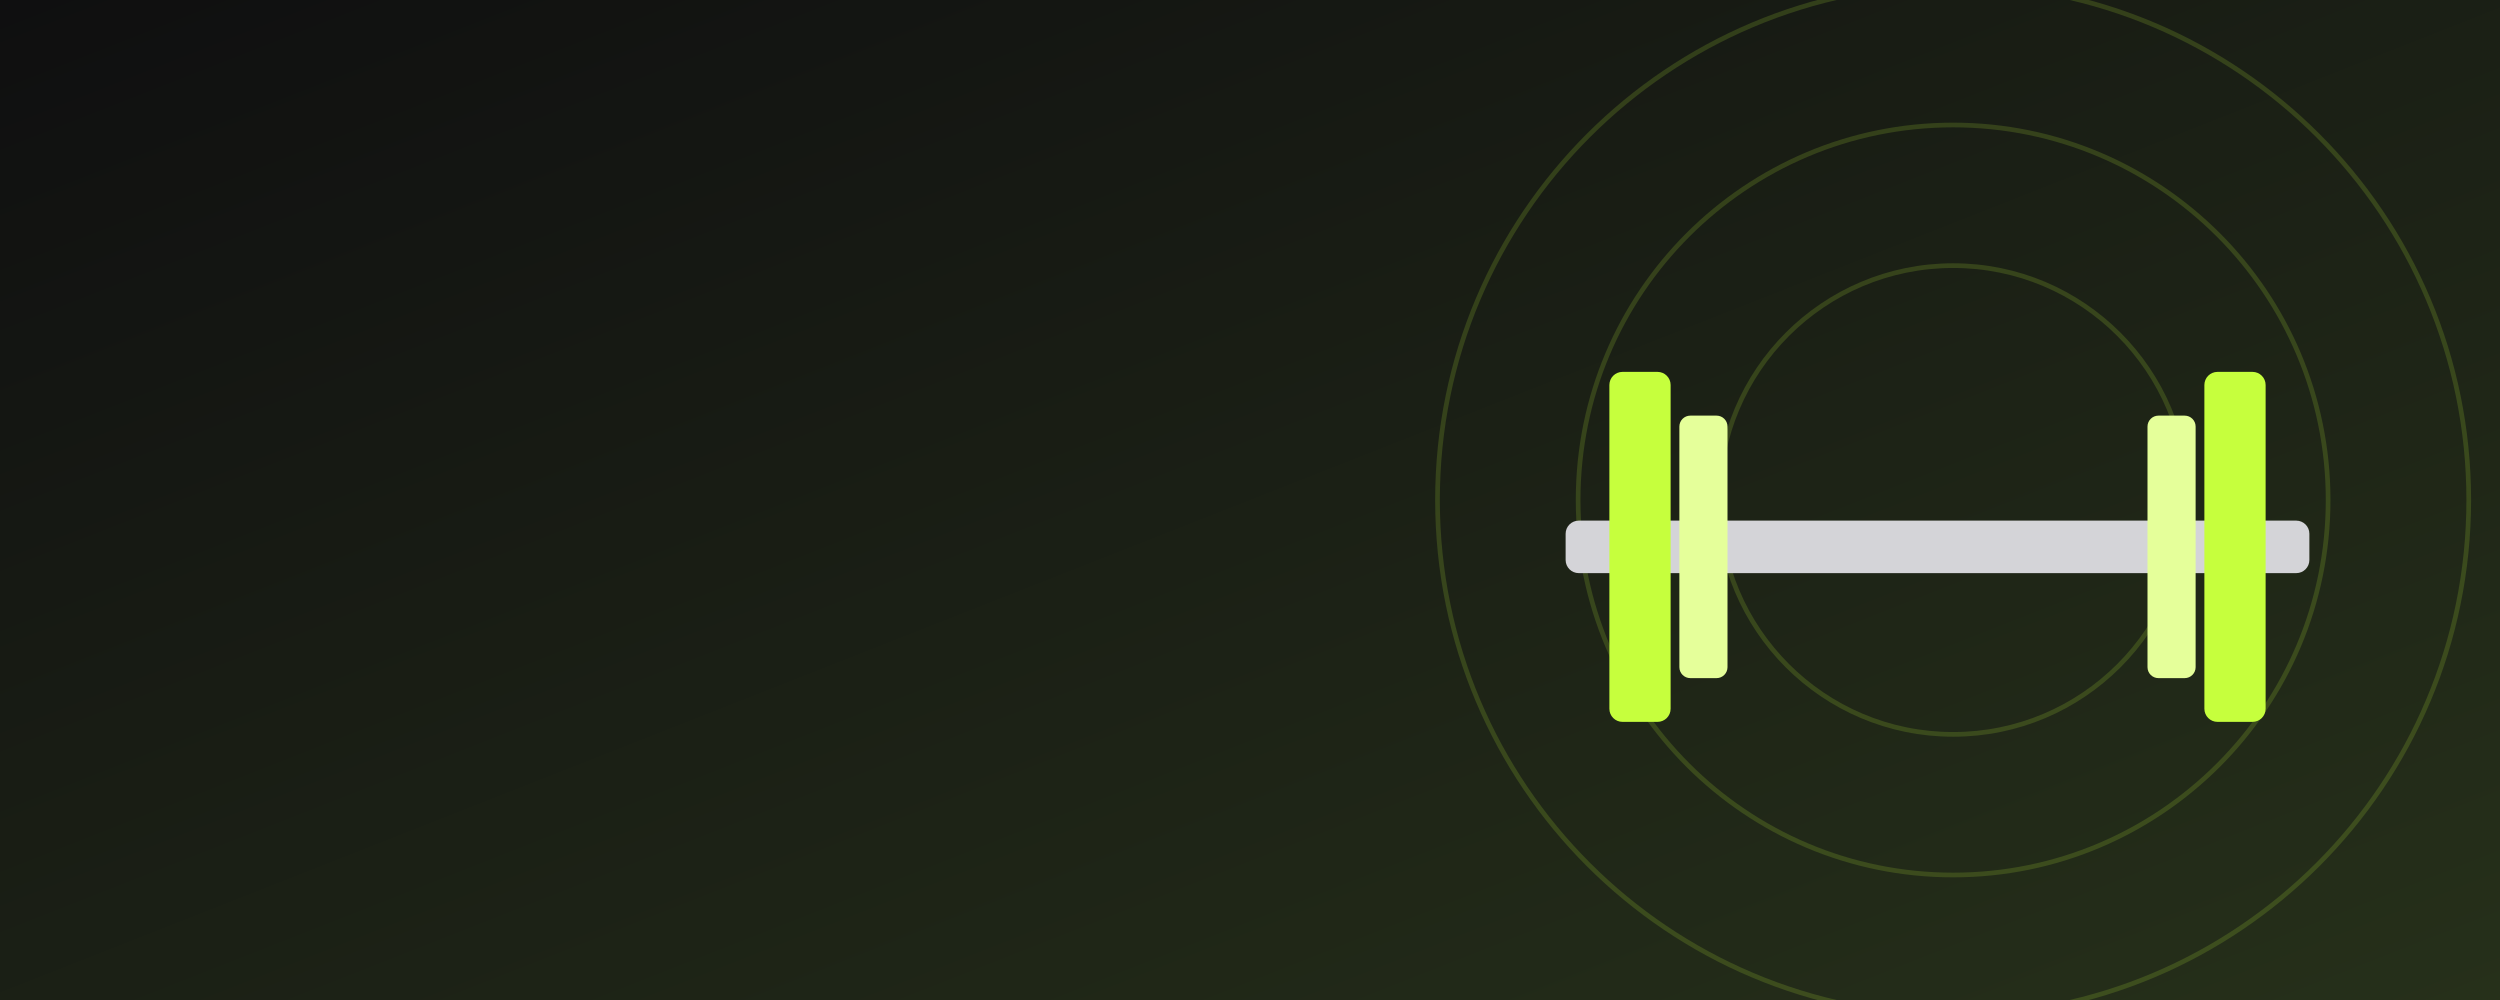
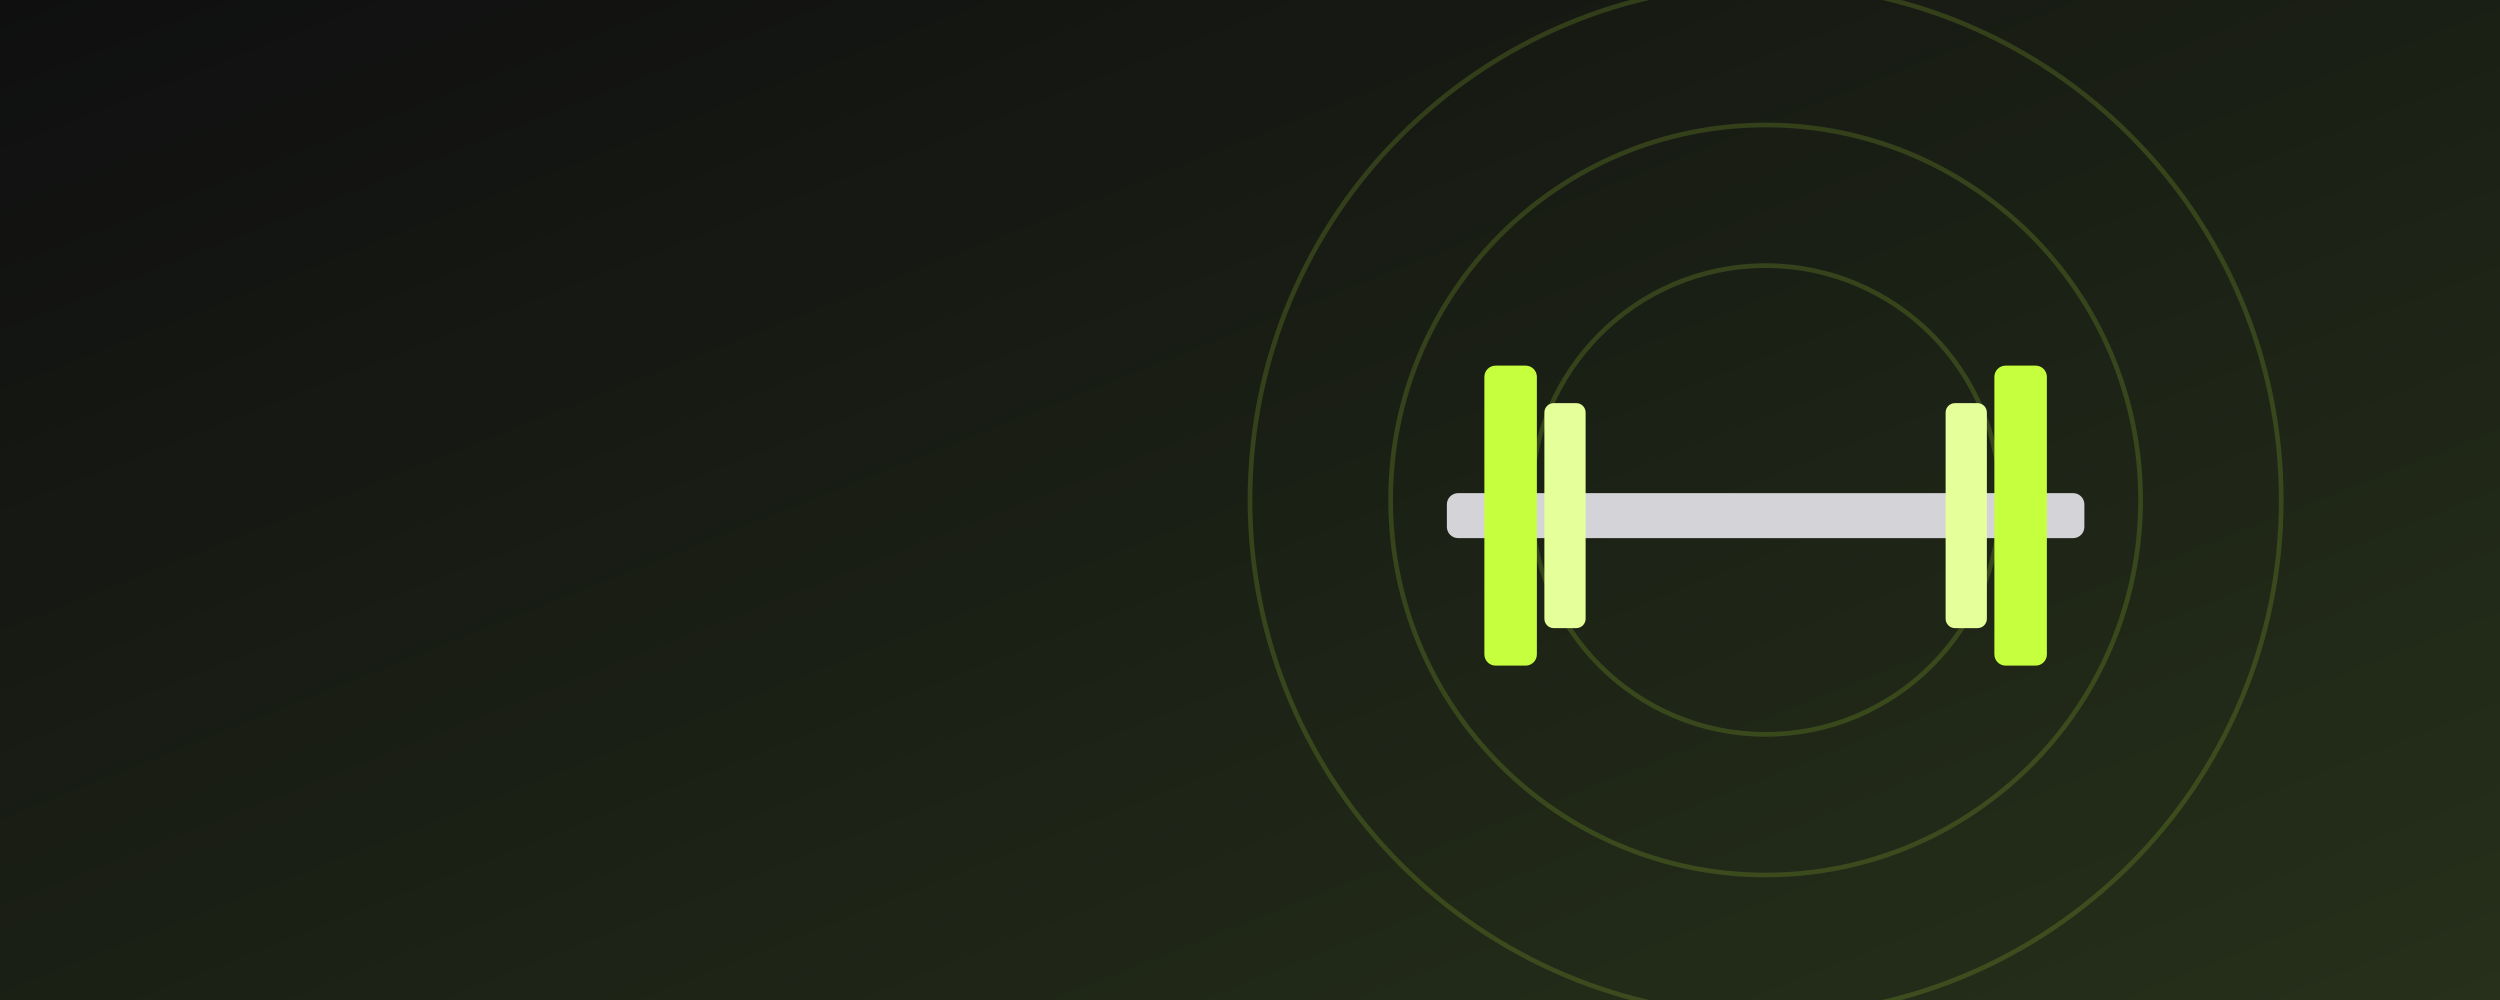
<svg xmlns="http://www.w3.org/2000/svg" viewBox="0 0 1600 640" preserveAspectRatio="xMidYMid slice" aria-hidden="true">
  <defs>
    <linearGradient id="g" x1="0" y1="0" x2="1" y2="1">
      <stop offset="0" stop-color="#0f0f10" />
      <stop offset="1" stop-color="#26301a" />
    </linearGradient>
  </defs>
  <rect width="1600" height="640" fill="url(#g)" />
  <g fill="none" stroke="#c6ff3d" stroke-opacity=".16" stroke-width="3">
-     <circle cx="1250" cy="320" r="330" />
-     <circle cx="1250" cy="320" r="240" />
-     <circle cx="1250" cy="320" r="150" />
+     <circle cx="1130" cy="320" r="330" />
+     <circle cx="1130" cy="320" r="240" />
+     <circle cx="1130" cy="320" r="150" />
  </g>
-   <g transform="translate(820 70) scale(1.4)">
+   <g transform="translate(770 90) scale(1.2)">
    <rect x="130" y="188" width="340" height="24" rx="6" fill="#d4d4d8" />
    <rect x="150" y="120" width="28" height="160" rx="6" fill="#c6ff3d" />
    <rect x="182" y="140" width="22" height="120" rx="5" fill="#e5ff9a" />
    <rect x="422" y="120" width="28" height="160" rx="6" fill="#c6ff3d" />
    <rect x="396" y="140" width="22" height="120" rx="5" fill="#e5ff9a" />
  </g>
</svg>
